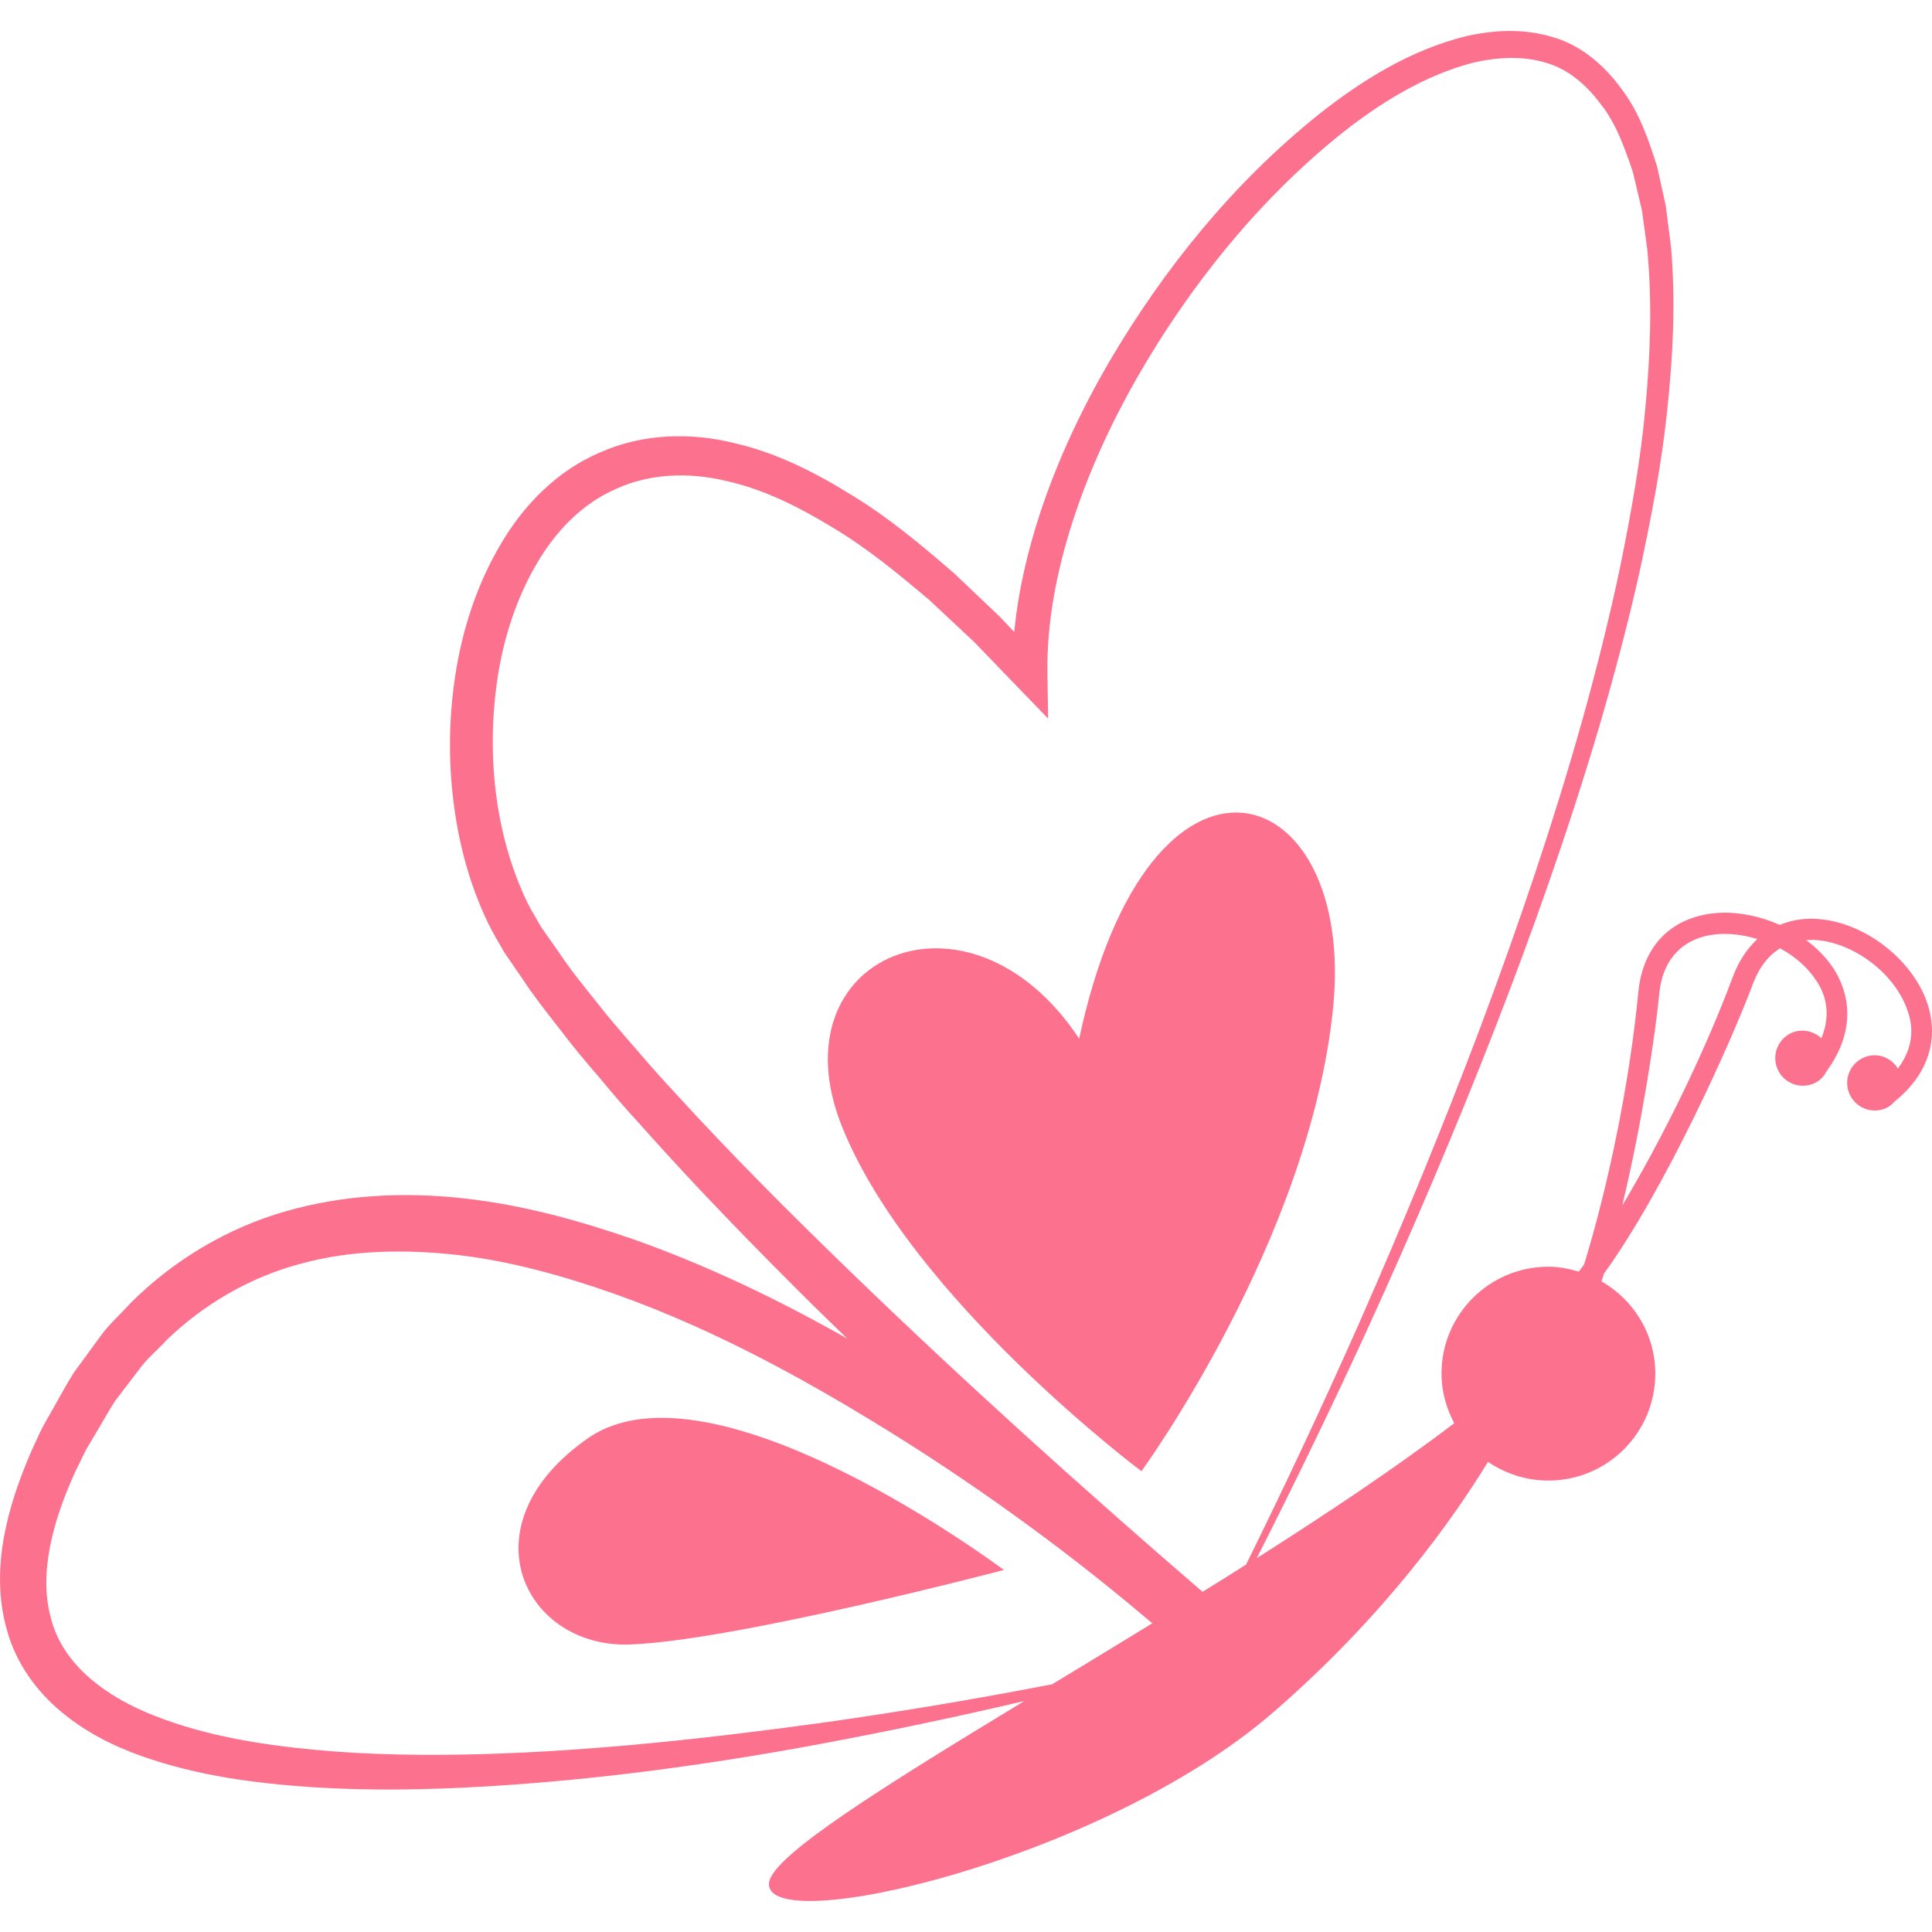
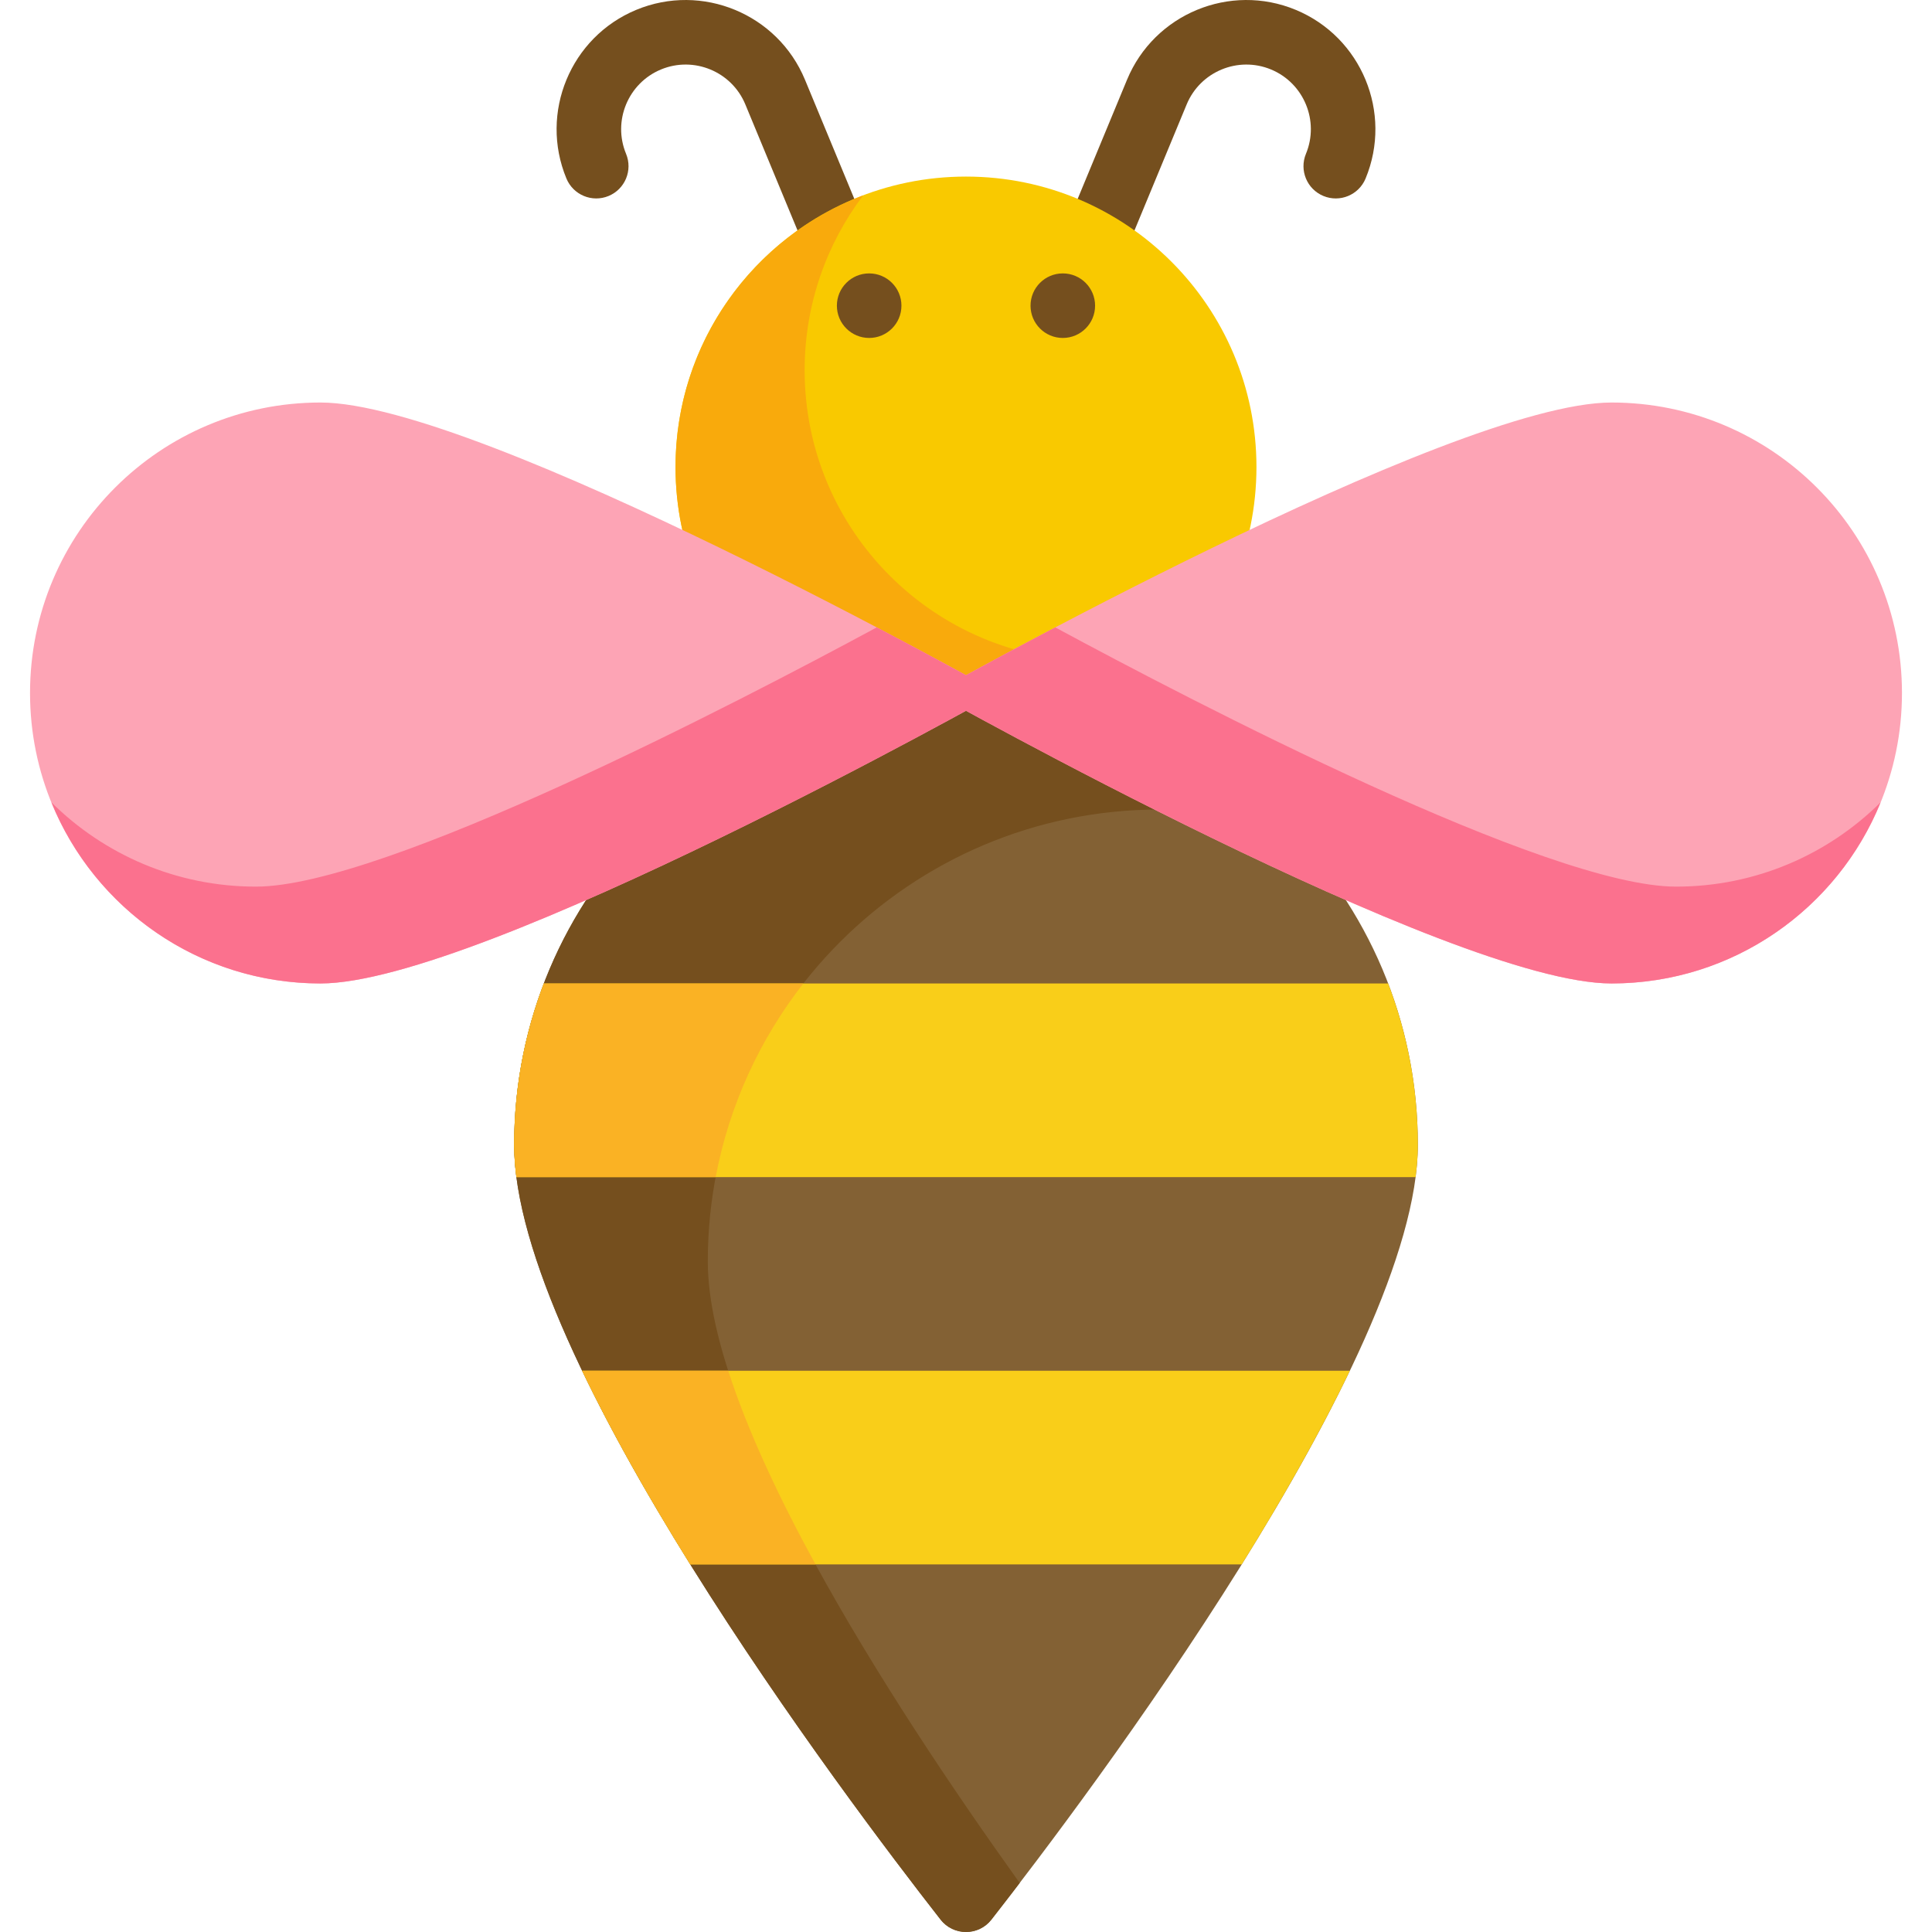
- <svg xmlns="http://www.w3.org/2000/svg" fill="#fb718e" version="1.1" id="Capa_1" width="800px" height="800px" viewBox="0 0 31.999 31.999" xml:space="preserve">
+ <svg xmlns="http://www.w3.org/2000/svg" height="800px" width="800px" version="1.1" id="Layer_1" viewBox="0 0 511.999 511.999" xml:space="preserve" fill="#000000">
  <g id="SVGRepo_bgCarrier" stroke-width="0" />
  <g id="SVGRepo_tracerCarrier" stroke-linecap="round" stroke-linejoin="round" />
  <g id="SVGRepo_iconCarrier">
    <g>
-       <g>
-         <path d="M31.924,16.623c-0.254-0.761-1.106-1.394-1.901-1.406c-0.199-0.004-0.381,0.033-0.546,0.102 c-0.422-0.188-0.9-0.258-1.316-0.154c-0.598,0.149-0.963,0.603-1.027,1.276c-0.146,1.529-0.51,3.244-0.896,4.498 c-0.029,0.04-0.061,0.084-0.088,0.123c-0.161-0.048-0.328-0.082-0.504-0.082c-0.979,0-1.771,0.793-1.771,1.771 c0,0.299,0.081,0.575,0.211,0.821c-0.953,0.726-2.09,1.485-3.27,2.235c0.642-1.268,1.261-2.544,1.852-3.835 c0.737-1.617,1.435-3.253,2.081-4.909c0.645-1.657,1.237-3.335,1.743-5.043c0.249-0.854,0.479-1.716,0.672-2.587 c0.186-0.873,0.359-1.75,0.45-2.642c0.095-0.891,0.14-1.792,0.063-2.696L27.59,3.409l-0.144-0.65 c-0.143-0.448-0.293-0.896-0.586-1.28c-0.274-0.383-0.668-0.733-1.152-0.867c-0.477-0.145-0.974-0.115-1.433-0.011 c-0.918,0.23-1.712,0.725-2.423,1.286C20.434,3.021,19.281,4.444,18.367,6c-0.453,0.78-0.841,1.603-1.13,2.467 c-0.213,0.645-0.373,1.315-0.438,2.001l-0.24-0.254l-0.759-0.721c-0.529-0.456-1.066-0.91-1.673-1.28 c-0.6-0.374-1.245-0.709-1.965-0.874c-0.71-0.178-1.514-0.162-2.219,0.153c-0.715,0.301-1.267,0.873-1.64,1.505 c-0.379,0.634-0.613,1.332-0.738,2.041c-0.123,0.71-0.145,1.434-0.065,2.149c0.08,0.715,0.26,1.427,0.579,2.092 c0.083,0.17,0.17,0.316,0.275,0.497L8.645,16.2c0.185,0.284,0.406,0.563,0.623,0.841c0.214,0.284,0.438,0.55,0.664,0.812 c0.222,0.268,0.448,0.53,0.682,0.784c0.92,1.034,1.882,2.021,2.86,2.99c0.185,0.183,0.373,0.361,0.559,0.544 c-1.123-0.636-2.289-1.2-3.52-1.637c-0.908-0.315-1.847-0.577-2.824-0.685C6.714,19.74,5.7,19.783,4.73,20.063 c-0.969,0.276-1.866,0.816-2.572,1.524c-0.166,0.185-0.359,0.351-0.501,0.554L1.219,22.74c-0.131,0.208-0.244,0.425-0.367,0.638 c-0.061,0.11-0.12,0.203-0.181,0.329l-0.147,0.318c-0.197,0.453-0.367,0.93-0.458,1.429c-0.091,0.499-0.1,1.043,0.055,1.565 c0.146,0.527,0.483,0.992,0.886,1.326c0.403,0.34,0.863,0.571,1.329,0.737c0.936,0.333,1.896,0.455,2.845,0.519 c0.951,0.061,1.898,0.043,2.839-0.011c1.883-0.111,3.748-0.366,5.592-0.71c1.124-0.21,2.241-0.446,3.353-0.706 c-2.328,1.413-4.17,2.558-4.227,3.006c-0.117,0.934,5.489-0.352,8.332-2.804c1.869-1.613,3.01-3.238,3.575-4.164 c0.285,0.193,0.629,0.31,1,0.31c0.979,0,1.771-0.793,1.771-1.771c0-0.656-0.36-1.224-0.891-1.528 c0.014-0.042,0.026-0.084,0.04-0.127c1.022-1.411,2.119-3.867,2.464-4.79c0.114-0.307,0.278-0.491,0.453-0.6 c0.24,0.131,0.45,0.308,0.589,0.519c0.162,0.228,0.265,0.561,0.096,0.971c-0.147-0.137-0.37-0.171-0.549-0.06 c-0.214,0.135-0.279,0.417-0.145,0.632c0.134,0.214,0.416,0.279,0.63,0.145c0.068-0.044,0.117-0.104,0.152-0.173 c0.417-0.57,0.45-1.18,0.107-1.708c-0.116-0.175-0.271-0.33-0.447-0.461c0.034-0.002,0.068-0.004,0.101-0.004 c0.647,0.012,1.37,0.547,1.576,1.167c0.098,0.263,0.11,0.61-0.158,0.963c-0.107-0.171-0.313-0.262-0.516-0.199 c-0.242,0.074-0.378,0.33-0.304,0.571c0.075,0.242,0.33,0.378,0.572,0.304c0.078-0.022,0.14-0.07,0.191-0.127 C31.93,17.803,32.119,17.223,31.924,16.623z M11.192,18.113c-0.233-0.248-0.457-0.503-0.677-0.76 c-0.223-0.256-0.446-0.512-0.647-0.772c-0.207-0.26-0.417-0.515-0.609-0.804l-0.295-0.421c-0.065-0.116-0.158-0.264-0.226-0.4 c-0.554-1.146-0.691-2.518-0.486-3.799c0.106-0.642,0.313-1.266,0.633-1.813c0.316-0.547,0.764-1.009,1.322-1.248 c0.55-0.252,1.19-0.279,1.809-0.133c0.623,0.135,1.219,0.434,1.781,0.778c0.569,0.339,1.089,0.769,1.601,1.202l0.738,0.691 l0.704,0.73l0.52,0.538l-0.012-0.741c-0.014-0.844,0.152-1.698,0.417-2.52c0.266-0.824,0.631-1.618,1.062-2.376 c0.867-1.51,1.979-2.903,3.324-3.999c0.671-0.544,1.421-1.008,2.229-1.223c0.402-0.096,0.817-0.12,1.196-0.012 c0.384,0.1,0.698,0.372,0.939,0.697c0.255,0.321,0.396,0.73,0.53,1.121l0.152,0.647l0.086,0.634 c0.083,0.867,0.052,1.746-0.031,2.621c-0.078,0.876-0.238,1.746-0.412,2.611c-0.181,0.865-0.398,1.723-0.635,2.574 c-0.48,1.704-1.052,3.384-1.673,5.044c-0.625,1.659-1.3,3.3-2.016,4.924c-0.598,1.351-1.226,2.688-1.878,4.01 c-0.239,0.151-0.479,0.303-0.721,0.451c-1.999-1.724-3.967-3.497-5.864-5.334C13.074,20.084,12.108,19.117,11.192,18.113z M13.556,28.542c-1.849,0.252-3.705,0.456-5.56,0.511c-0.927,0.025-1.854,0.015-2.769-0.07c-0.911-0.086-1.823-0.235-2.645-0.557 c-0.816-0.312-1.542-0.849-1.736-1.616c-0.215-0.762,0.043-1.654,0.404-2.441l0.153-0.314c0.042-0.083,0.109-0.188,0.163-0.281 c0.115-0.19,0.221-0.387,0.342-0.573l0.4-0.524c0.129-0.181,0.301-0.316,0.448-0.479c0.625-0.603,1.385-1.043,2.219-1.266 c0.833-0.229,1.723-0.245,2.605-0.146c0.884,0.101,1.76,0.349,2.615,0.65c1.714,0.609,3.333,1.511,4.888,2.496 c0.778,0.496,1.537,1.022,2.278,1.577c0.588,0.44,1.166,0.904,1.725,1.377c-0.562,0.345-1.121,0.684-1.659,1.01 C16.142,28.145,14.85,28.361,13.556,28.542z M28.699,16.183c-0.487,1.302-1.184,2.705-1.83,3.783 c0.329-1.371,0.546-2.822,0.611-3.491c0.062-0.661,0.45-0.893,0.763-0.97c0.27-0.066,0.573-0.041,0.864,0.048 C28.937,15.711,28.796,15.921,28.699,16.183z" />
-         <path d="M9.737,23.822c-2.063,1.44-1.051,3.482,0.701,3.415c1.752-0.066,6.189-1.234,6.189-1.234S11.8,22.381,9.737,23.822z" />
-         <path d="M18.905,24.367c0,0,2.785-3.814,3.174-7.67c0.39-3.854-3.037-4.944-4.205,0.506c-1.83-2.765-5.077-1.362-3.919,1.479 C15.109,21.525,18.905,24.367,18.905,24.367z" />
-       </g>
+       <path style="fill:#754F1E;" d="M290.209,72.46c-1.092,0-2.2-0.21-3.27-0.653c-4.364-1.807-6.437-6.81-4.628-11.175l16.366-39.51 c7.219-17.429,27.273-25.739,44.701-18.515c17.428,7.22,25.733,27.273,18.514,44.702c-1.806,4.363-6.808,6.437-11.175,4.628 c-4.364-1.807-6.437-6.81-4.628-11.175c3.609-8.715-0.544-18.741-9.258-22.352c-8.718-3.607-18.741,0.545-22.35,9.259 l-16.366,39.51C296.75,70.471,293.565,72.46,290.209,72.46z" />
+       <path style="fill:#754F1E;" d="M221.79,72.46c-3.356,0-6.541-1.988-7.905-5.282l-16.365-39.51 c-3.609-8.715-13.639-12.866-22.35-9.259c-8.714,3.61-12.867,13.638-9.258,22.352c1.808,4.364-0.265,9.368-4.629,11.175 c-4.362,1.809-9.367-0.263-11.176-4.628c-7.219-17.428,1.086-37.482,18.514-44.702c17.431-7.22,37.482,1.088,44.702,18.515 l16.365,39.51c1.808,4.364-0.265,9.368-4.629,11.175C223.991,72.249,222.882,72.46,221.79,72.46z" />
+     </g>
+     <circle style="fill:#F9C900;" cx="255.995" cy="123.773" r="76.978" />
+     <g>
+       <circle style="fill:#754F1E;" cx="230.336" cy="81.008" r="8.553" />
+       <circle style="fill:#754F1E;" cx="281.655" cy="81.008" r="8.553" />
+     </g>
+     <path style="fill:#F9AA0C;" d="M290.212,175.095c-42.514,0-76.978-34.465-76.978-76.978c0-17.399,5.779-33.446,15.514-46.339 c-29.059,11.006-49.727,39.081-49.727,71.998c0,42.513,34.464,76.978,76.978,76.978c25.114,0,47.413-12.031,61.464-30.64 C308.991,173.324,299.81,175.095,290.212,175.095z" />
+     <path style="fill:#836134;" d="M136.256,303.393c0-66.133,53.611-119.744,119.744-119.744s119.744,53.611,119.744,119.744 c0,56.605-87.726,172.965-113.004,205.317c-3.427,4.386-10.053,4.386-13.48,0C223.982,476.357,136.256,359.997,136.256,303.393z" />
+     <path style="fill:#754F1E;" d="M187.574,334.274c0-66.133,53.611-119.744,119.744-119.744c11.838,0,23.271,1.727,34.07,4.926 c-21.724-22.098-51.954-35.808-85.389-35.808c-66.133,0-119.744,53.611-119.744,119.744c0,56.605,87.726,172.965,113.004,205.317 c3.427,4.386,10.053,4.386,13.48,0c2.094-2.681,4.627-5.951,7.495-9.705C235.068,449.921,187.574,375.923,187.574,334.274z" />
+     <g>
+       <path style="fill:#F9CE19;" d="M375.744,303.393c0-15.069-2.792-29.484-7.872-42.766H144.128 c-5.081,13.282-7.872,27.697-7.872,42.766c0,2.718,0.206,5.576,0.594,8.553h238.3C375.537,308.968,375.744,306.11,375.744,303.393z " />
+       <path style="fill:#F9CE19;" d="M154.277,363.265c8.022,16.728,18.043,34.285,28.653,51.319h146.139 c10.609-17.034,20.631-34.591,28.653-51.319H154.277z" />
+     </g>
+     <g>
+       <path style="fill:#FAB224;" d="M144.128,260.627c-5.081,13.282-7.872,27.697-7.872,42.766c0,2.718,0.206,5.576,0.594,8.553h52.811 c3.602-19.094,11.731-36.588,23.237-51.319H144.128L144.128,260.627z" />
+       <path style="fill:#FAB224;" d="M154.277,363.265c8.022,16.728,18.043,34.285,28.653,51.319h33.191 c-9.819-17.94-18.065-35.561-23.132-51.319H154.277z" />
+     </g>
+     <g>
+       <path style="fill:#fda4b5;" d="M247.446,183.649c0,0,137.103-76.978,179.616-76.978s76.978,34.465,76.978,76.978 s-34.465,76.978-76.978,76.978S247.446,183.649,247.446,183.649z" />
+       <path style="fill:#fda4b5;" d="M264.553,183.649c0,0-137.103-76.978-179.616-76.978S7.958,141.135,7.958,183.649 s34.464,76.978,76.978,76.978S264.553,183.649,264.553,183.649z" />
+     </g>
+     <g>
+       <path style="fill:#fb718e;" d="M232.35,166.263c-36.813,19.881-130.661,68.703-164.519,68.703 c-21.146,0-40.295-8.531-54.208-22.333c11.451,28.143,39.057,47.993,71.314,47.993c42.514,0,179.616-76.978,179.616-76.978 S251.562,176.355,232.35,166.263z" />
+       <path style="fill:#fb718e;" d="M279.65,166.263c36.813,19.881,130.661,68.703,164.519,68.703c21.146,0,40.295-8.531,54.208-22.333 c-11.451,28.143-39.057,47.993-71.314,47.993c-42.514,0-179.616-76.978-179.616-76.978S260.438,176.355,279.65,166.263z" />
    </g>
  </g>
</svg>
